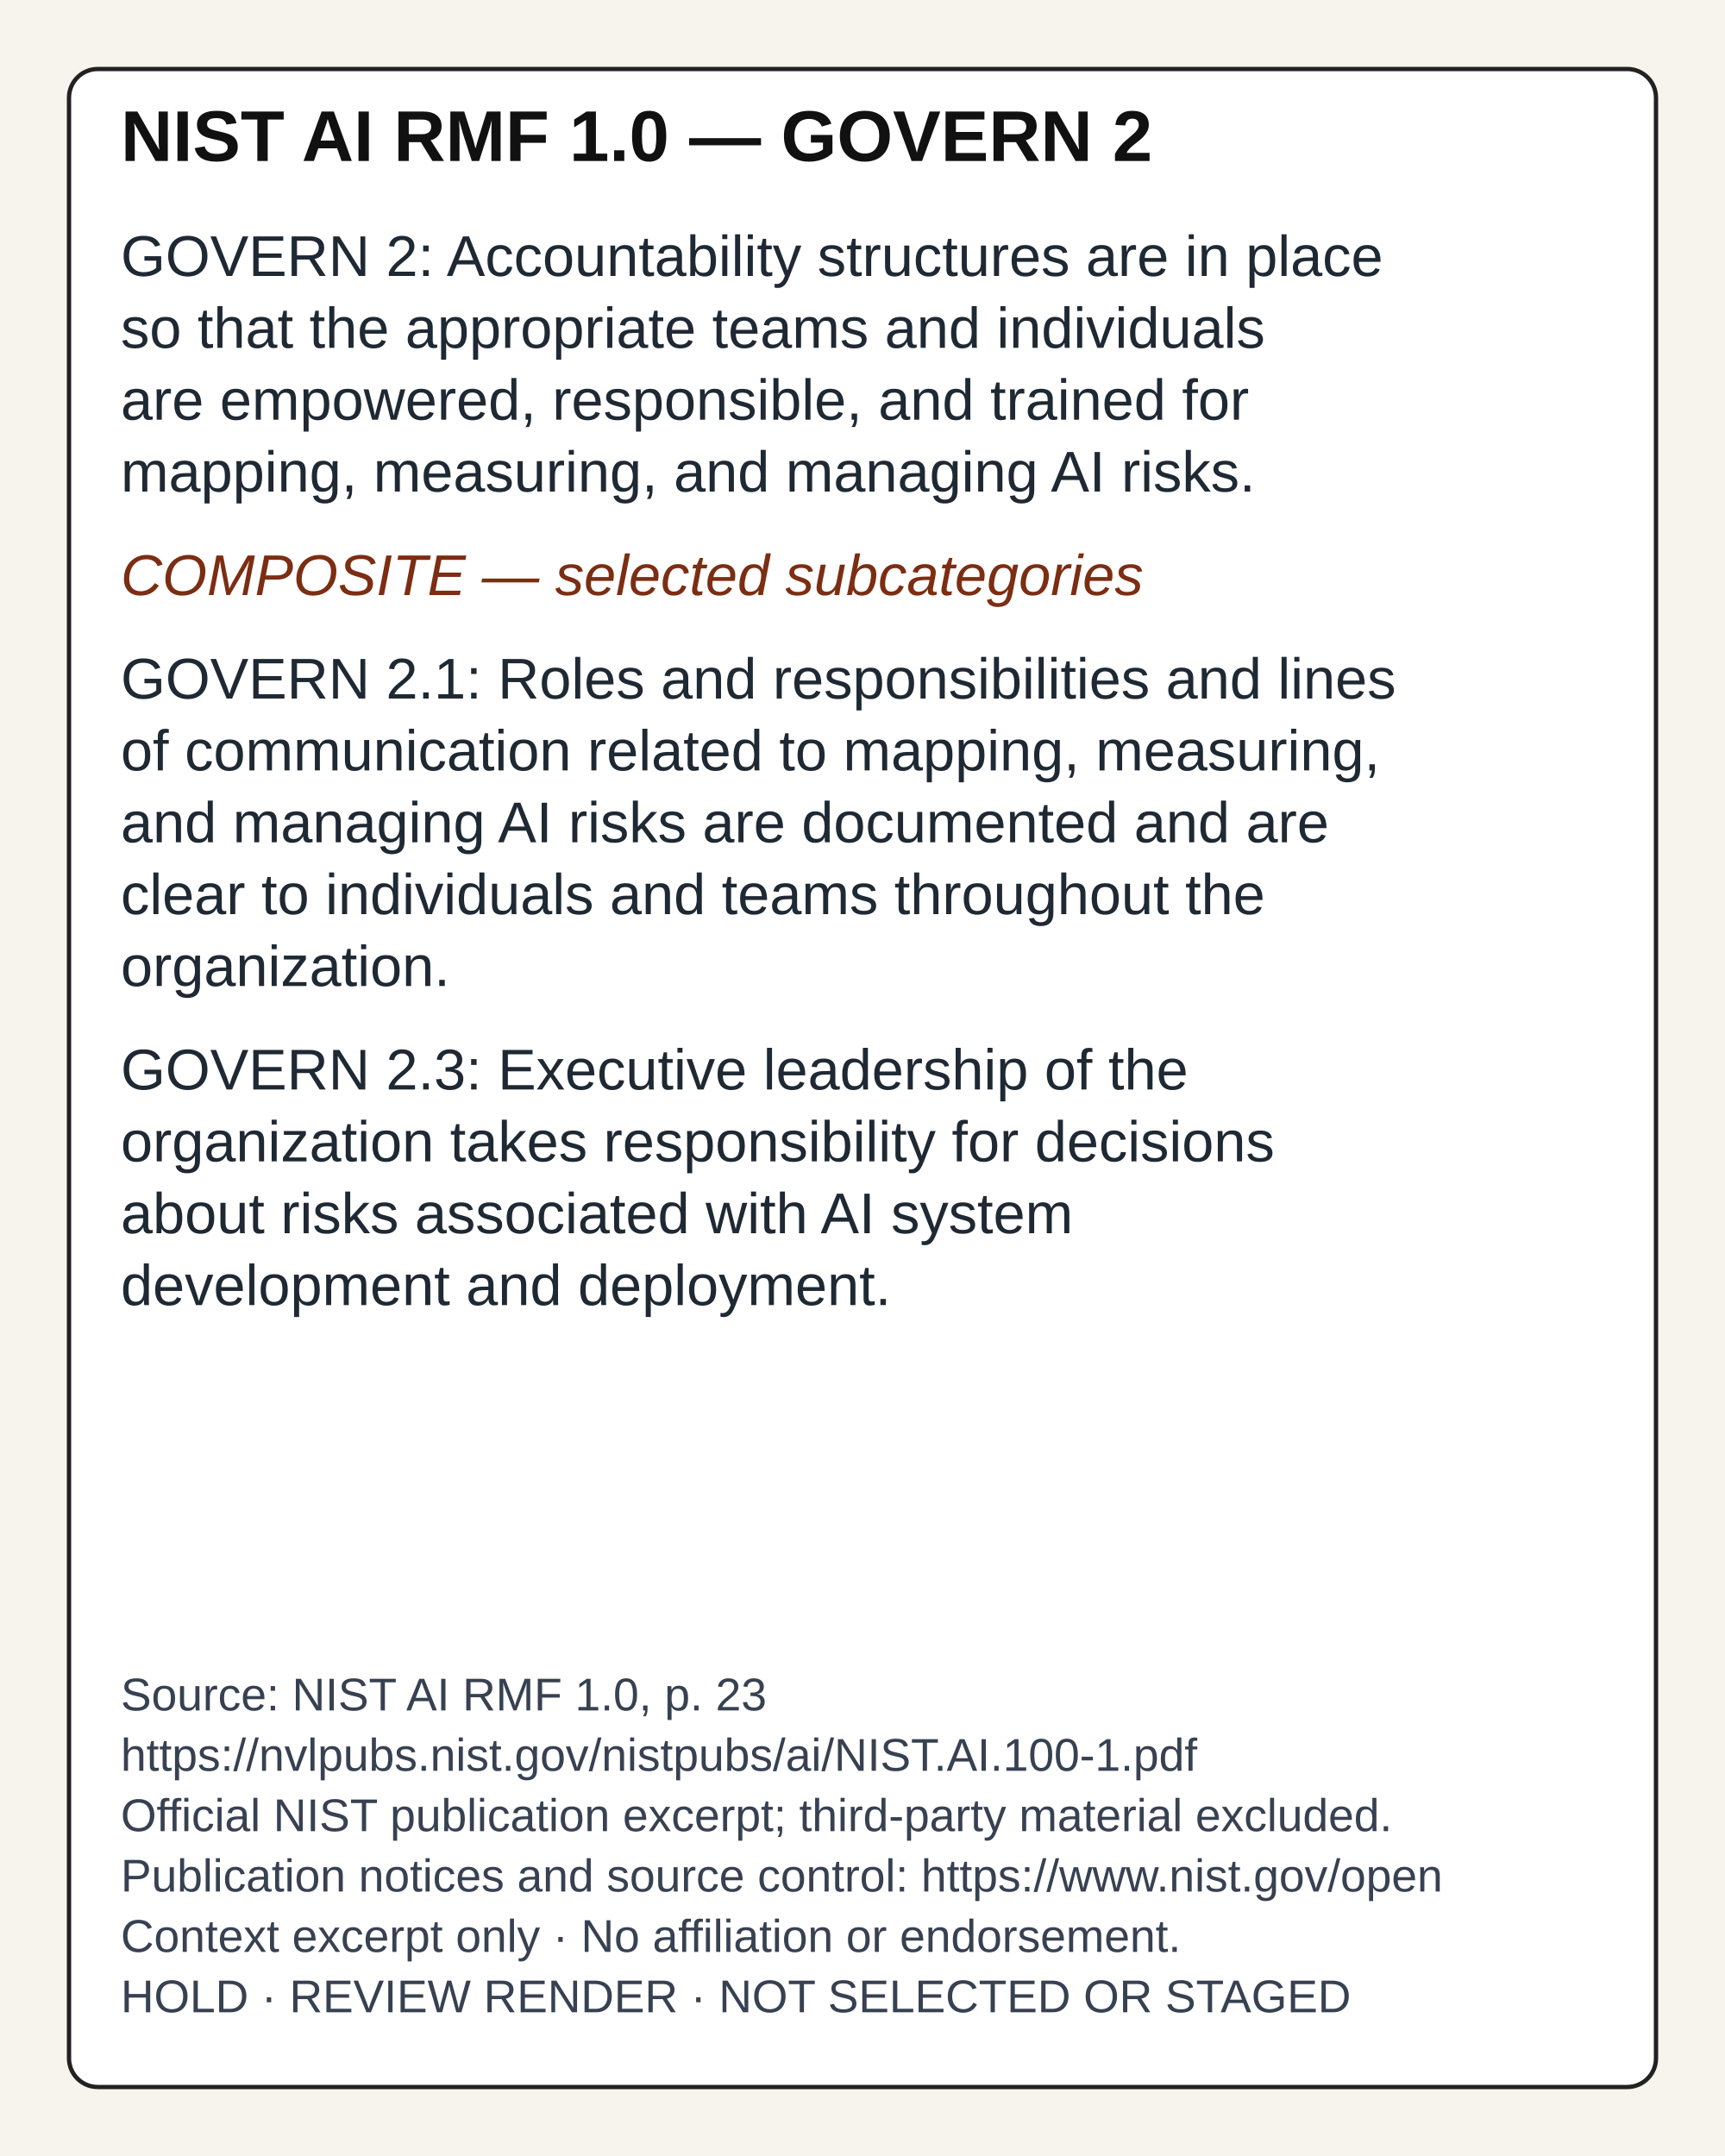
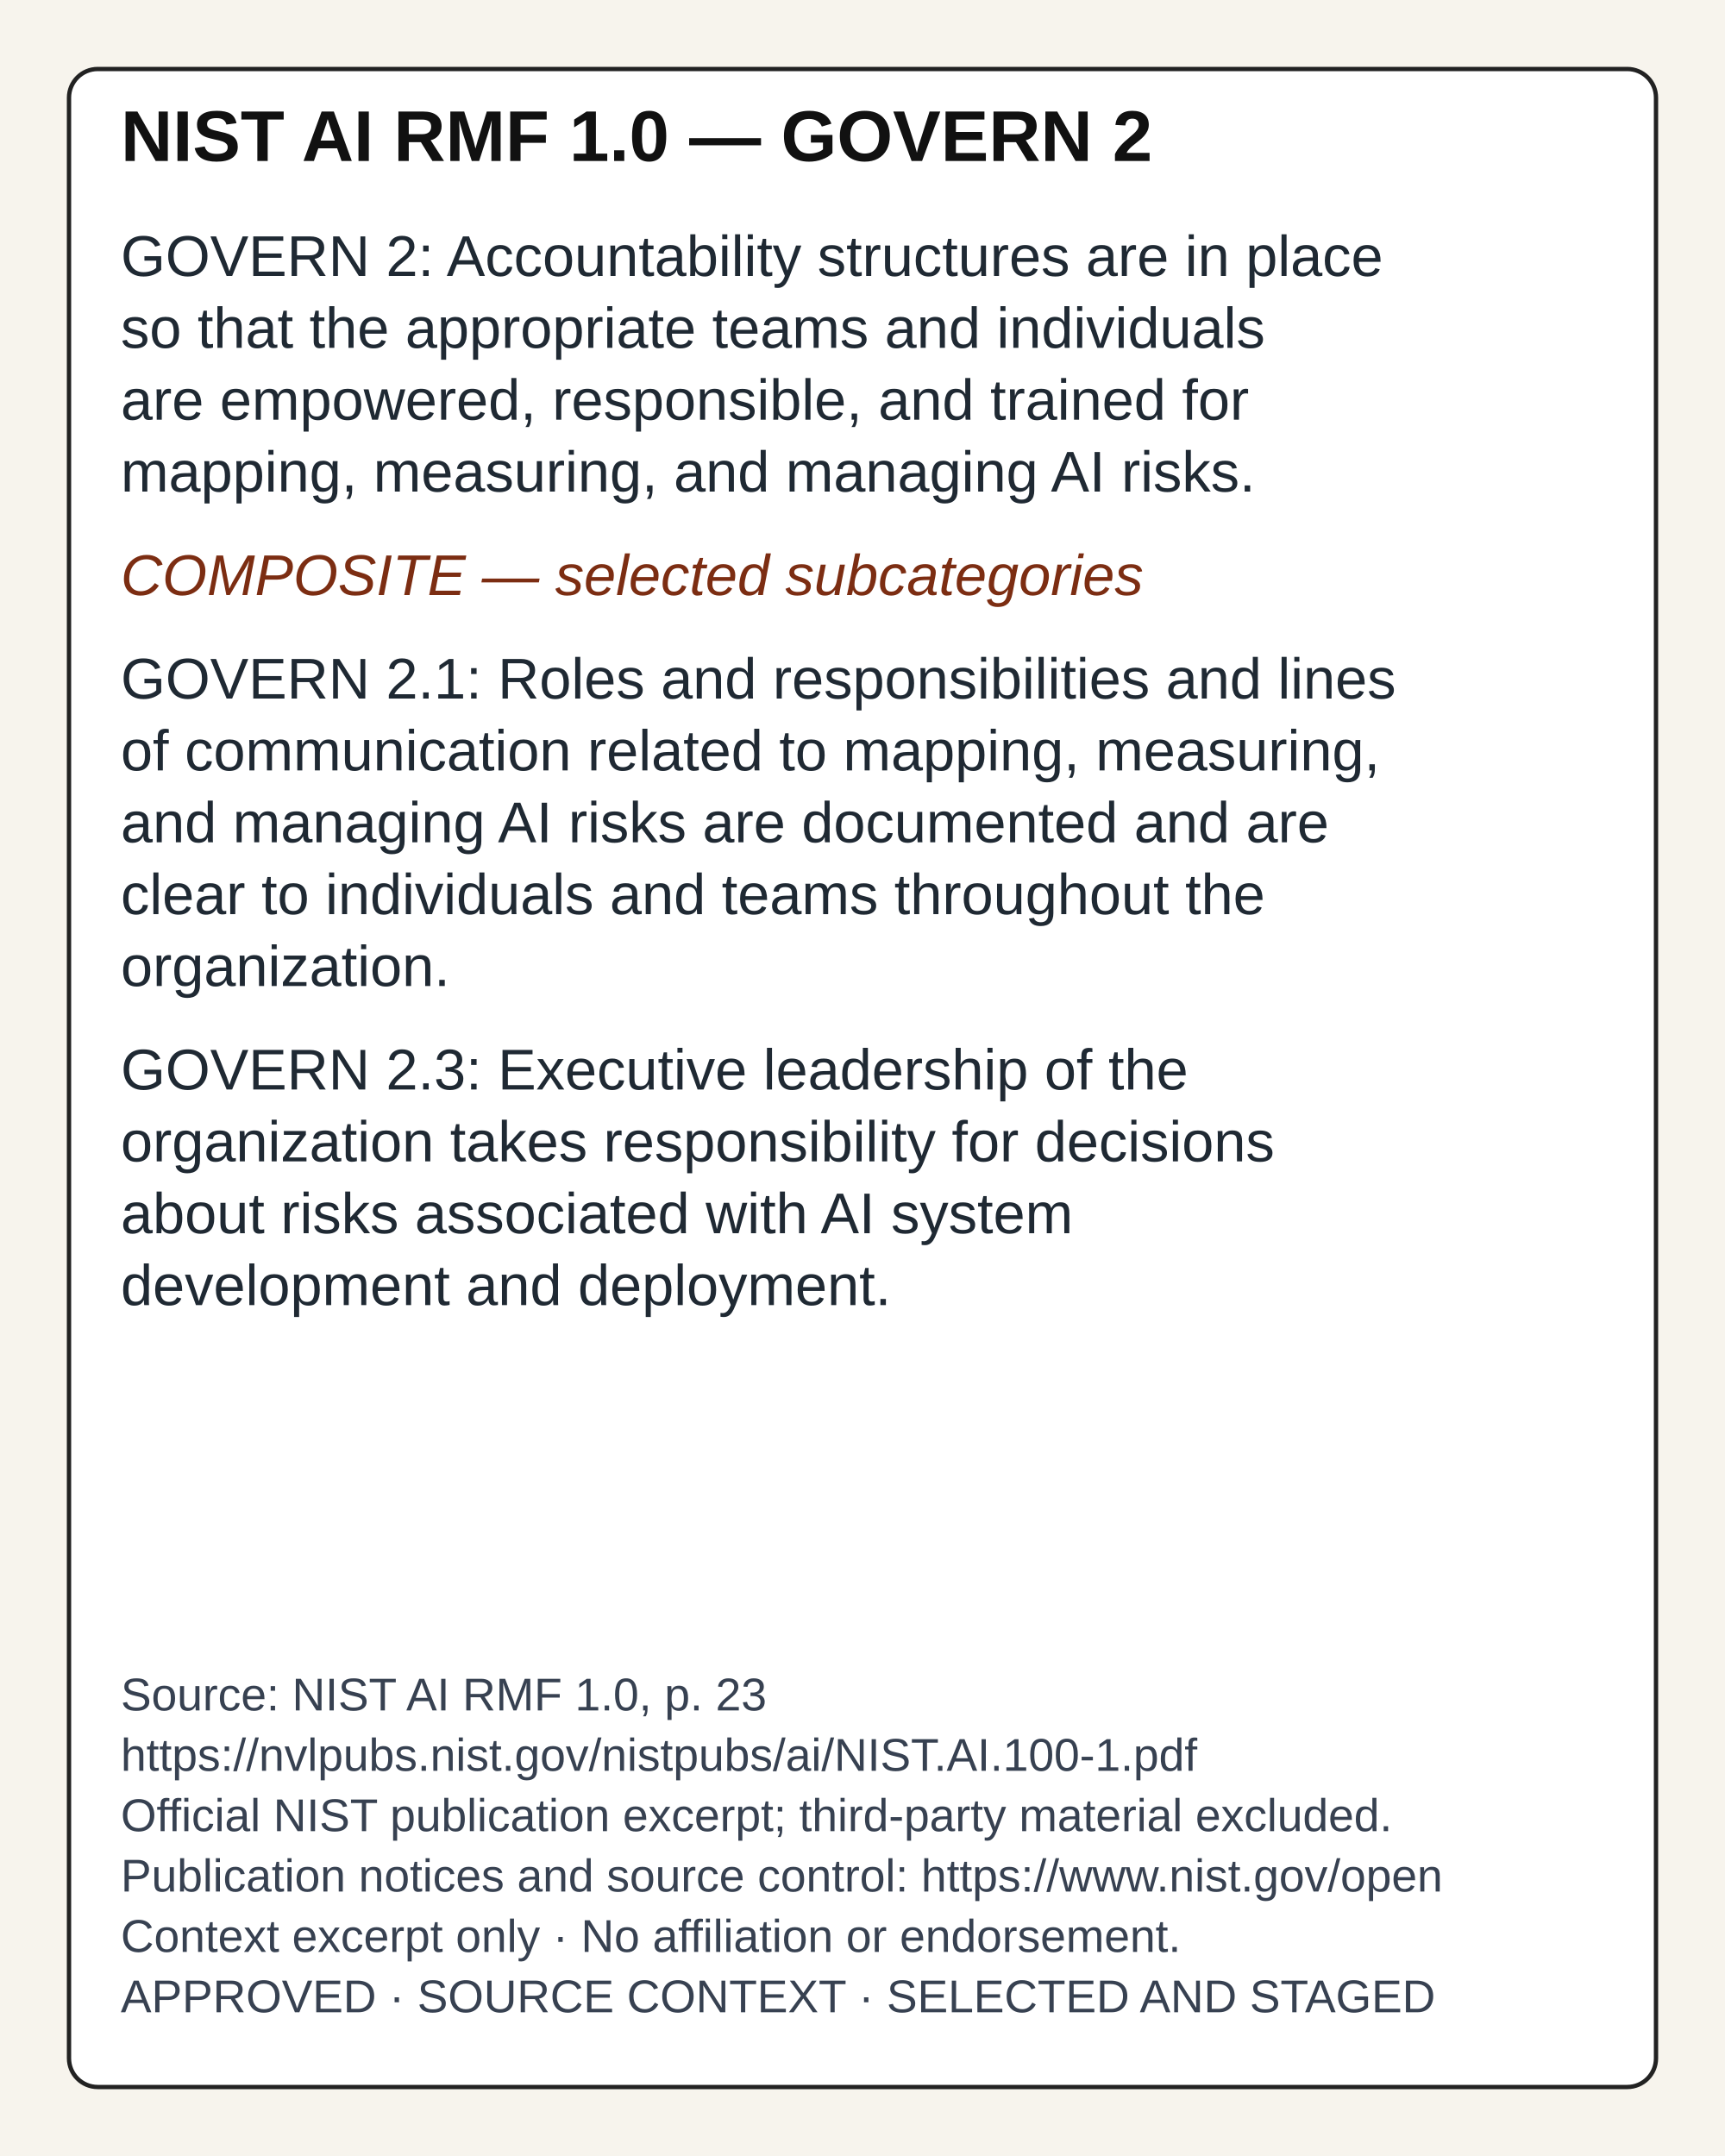
<svg xmlns="http://www.w3.org/2000/svg" width="1200" height="1500" viewBox="0 0 1200 1500" role="img" aria-labelledby="title desc">
  <rect width="1200" height="1500" fill="#f7f4ed" />
  <rect x="48" y="48" width="1104" height="1404" rx="20" fill="#fff" stroke="#222" stroke-width="3" />
  <style>.head{font:700 50px Arial,sans-serif;fill:#111}.body{font:40px Arial,sans-serif;fill:#1f2933}.note{font:italic 40px Arial,sans-serif;fill:#7c2d12}.foot{font:32px Arial,sans-serif;fill:#374151}</style>
  <text x="84" y="112" class="head">NIST AI RMF 1.0 — GOVERN 2</text>
  <text x="84" y="192" class="body">GOVERN 2: Accountability structures are in place</text>
  <text x="84" y="242" class="body">so that the appropriate teams and individuals</text>
  <text x="84" y="292" class="body">are empowered, responsible, and trained for</text>
  <text x="84" y="342" class="body">mapping, measuring, and managing AI risks.</text>
  <text x="84" y="414" class="note">COMPOSITE — selected subcategories</text>
  <text x="84" y="486" class="body">GOVERN 2.1: Roles and responsibilities and lines</text>
  <text x="84" y="536" class="body">of communication related to mapping, measuring,</text>
  <text x="84" y="586" class="body">and managing AI risks are documented and are</text>
  <text x="84" y="636" class="body">clear to individuals and teams throughout the</text>
  <text x="84" y="686" class="body">organization.</text>
  <text x="84" y="758" class="body">GOVERN 2.3: Executive leadership of the</text>
  <text x="84" y="808" class="body">organization takes responsibility for decisions</text>
  <text x="84" y="858" class="body">about risks associated with AI system</text>
  <text x="84" y="908" class="body">development and deployment.</text>
  <text x="84" y="1190" class="foot">Source: NIST AI RMF 1.0, p. 23</text>
  <text x="84" y="1232" class="foot">https://nvlpubs.nist.gov/nistpubs/ai/NIST.AI.100-1.pdf</text>
  <text x="84" y="1274" class="foot">Official NIST publication excerpt; third-party material excluded.</text>
  <text x="84" y="1316" class="foot">Publication notices and source control: https://www.nist.gov/open</text>
  <text x="84" y="1358" class="foot">Context excerpt only · No affiliation or endorsement.</text>
-   <text x="84" y="1400" class="foot">HOLD · REVIEW RENDER · NOT SELECTED OR STAGED</text>
+   <text x="84" y="1400" class="foot">APPROVED · SOURCE CONTEXT · SELECTED AND STAGED</text>
</svg>
